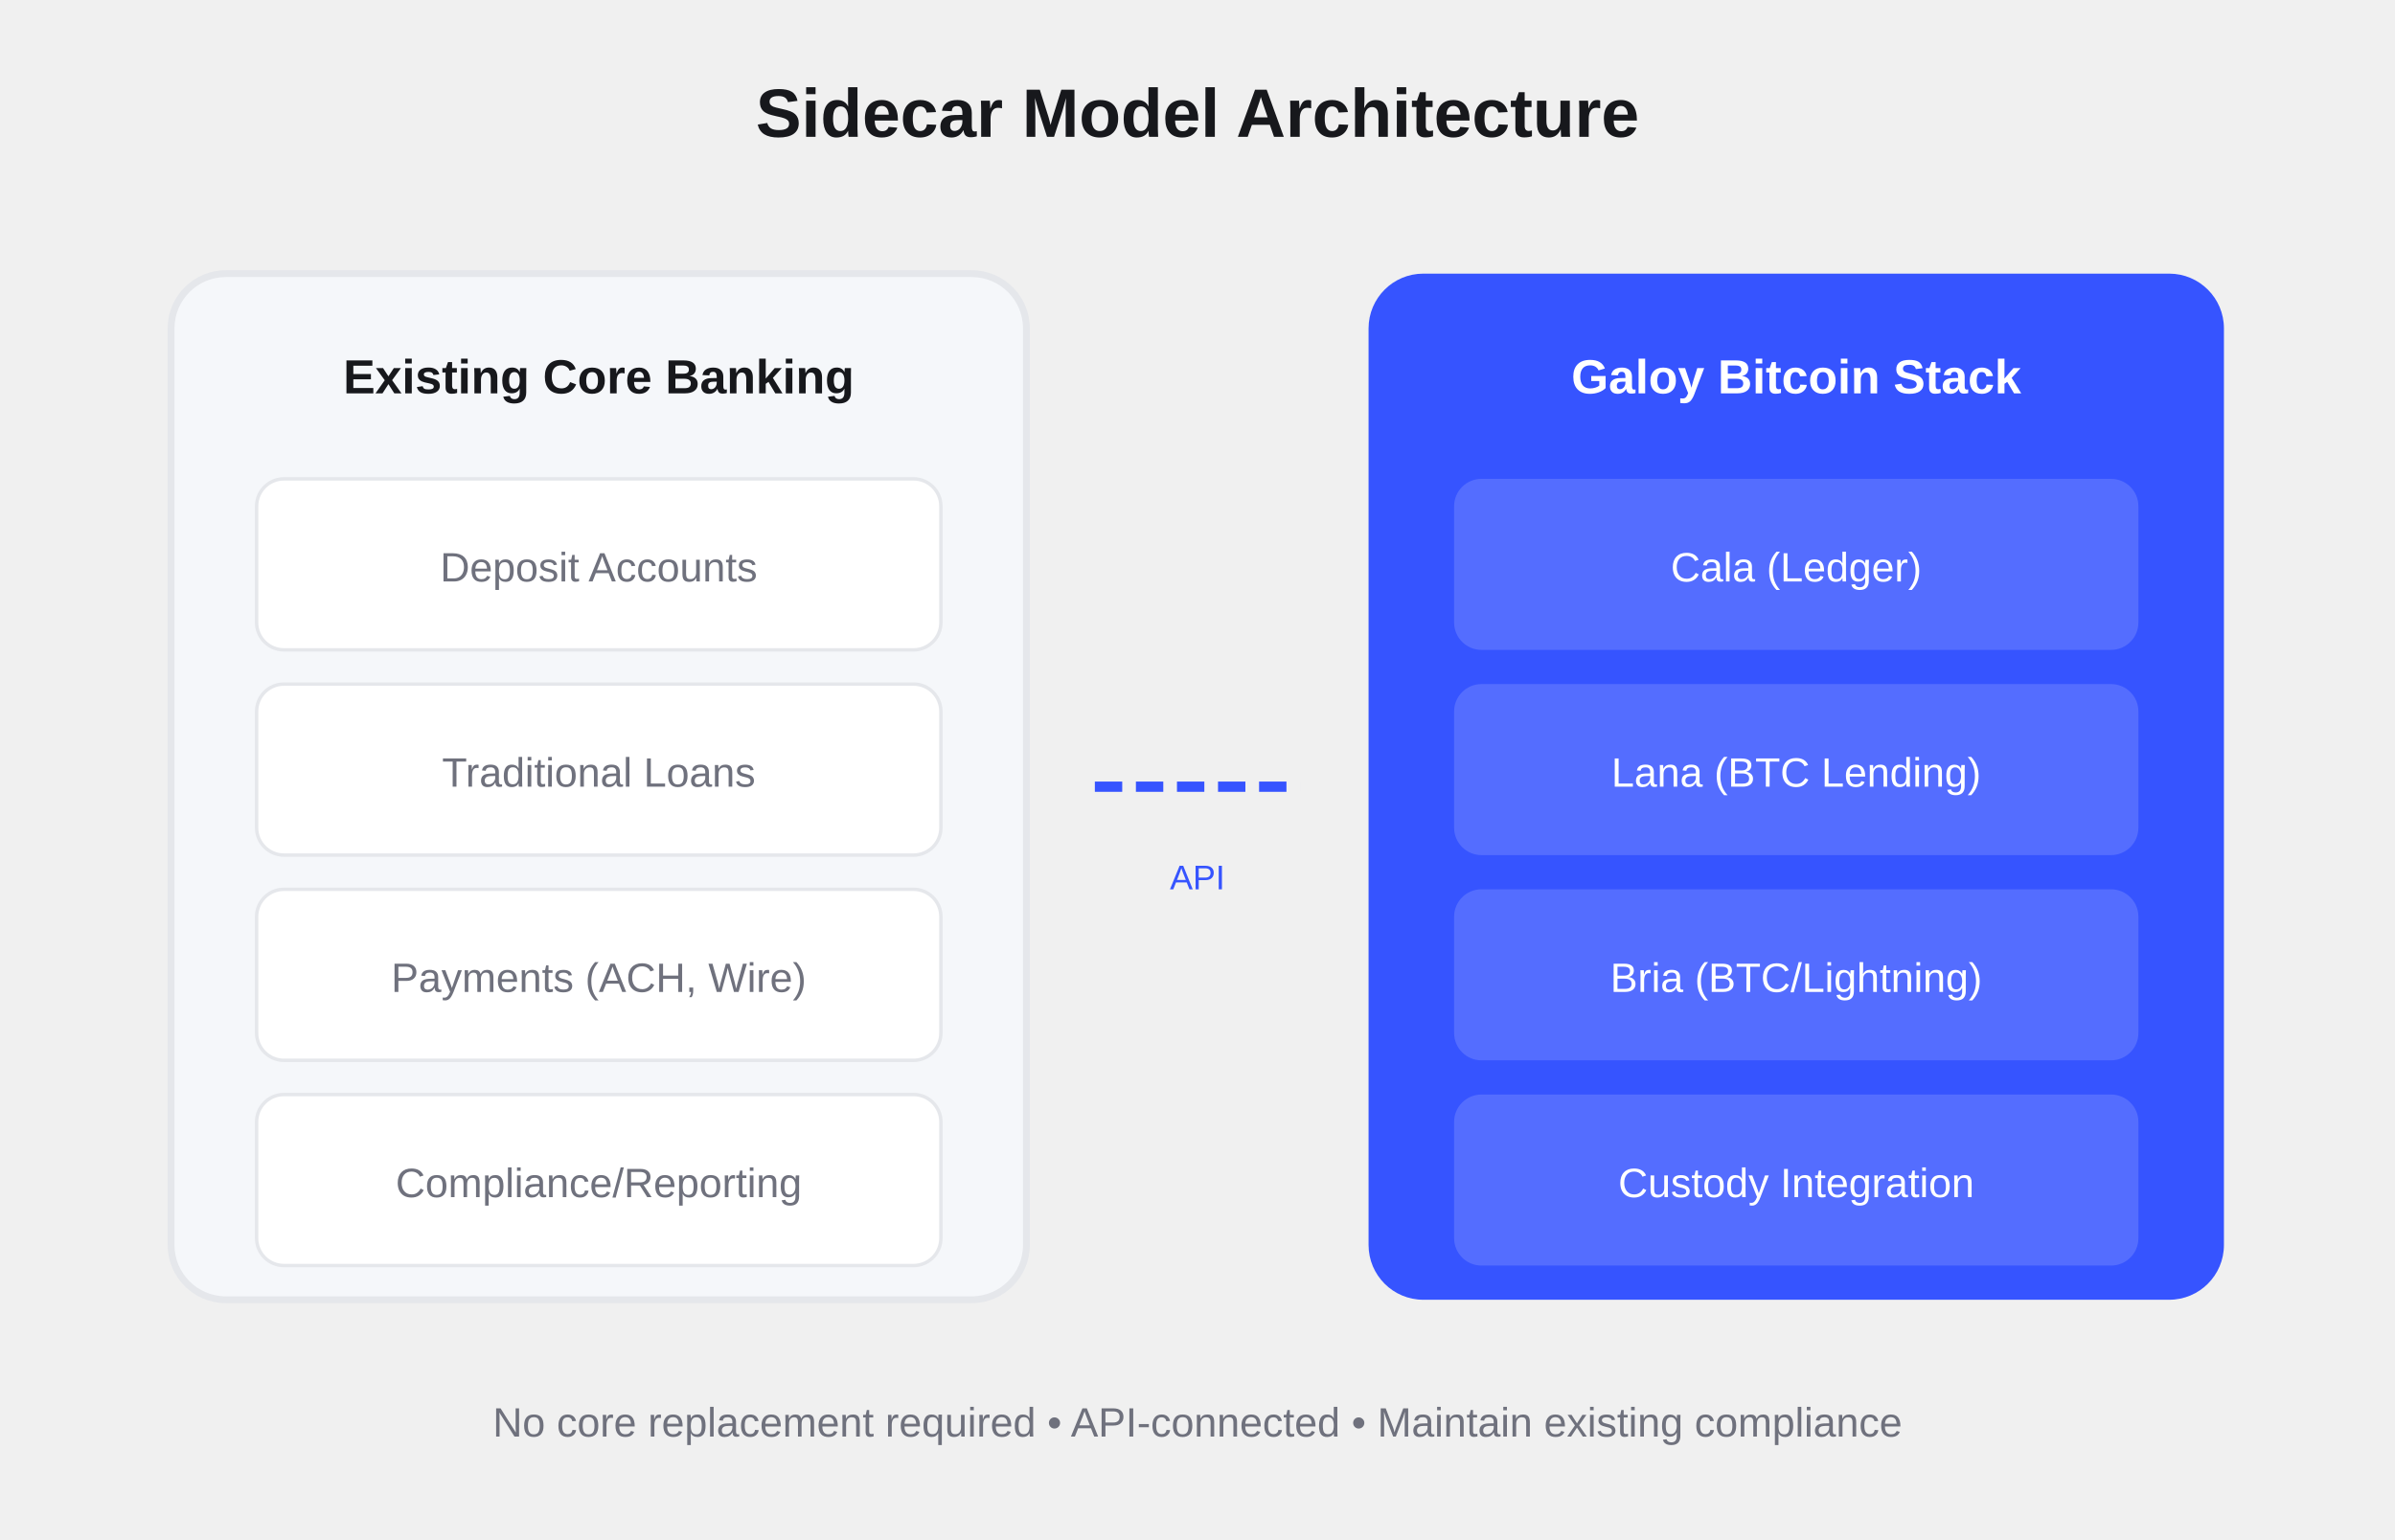
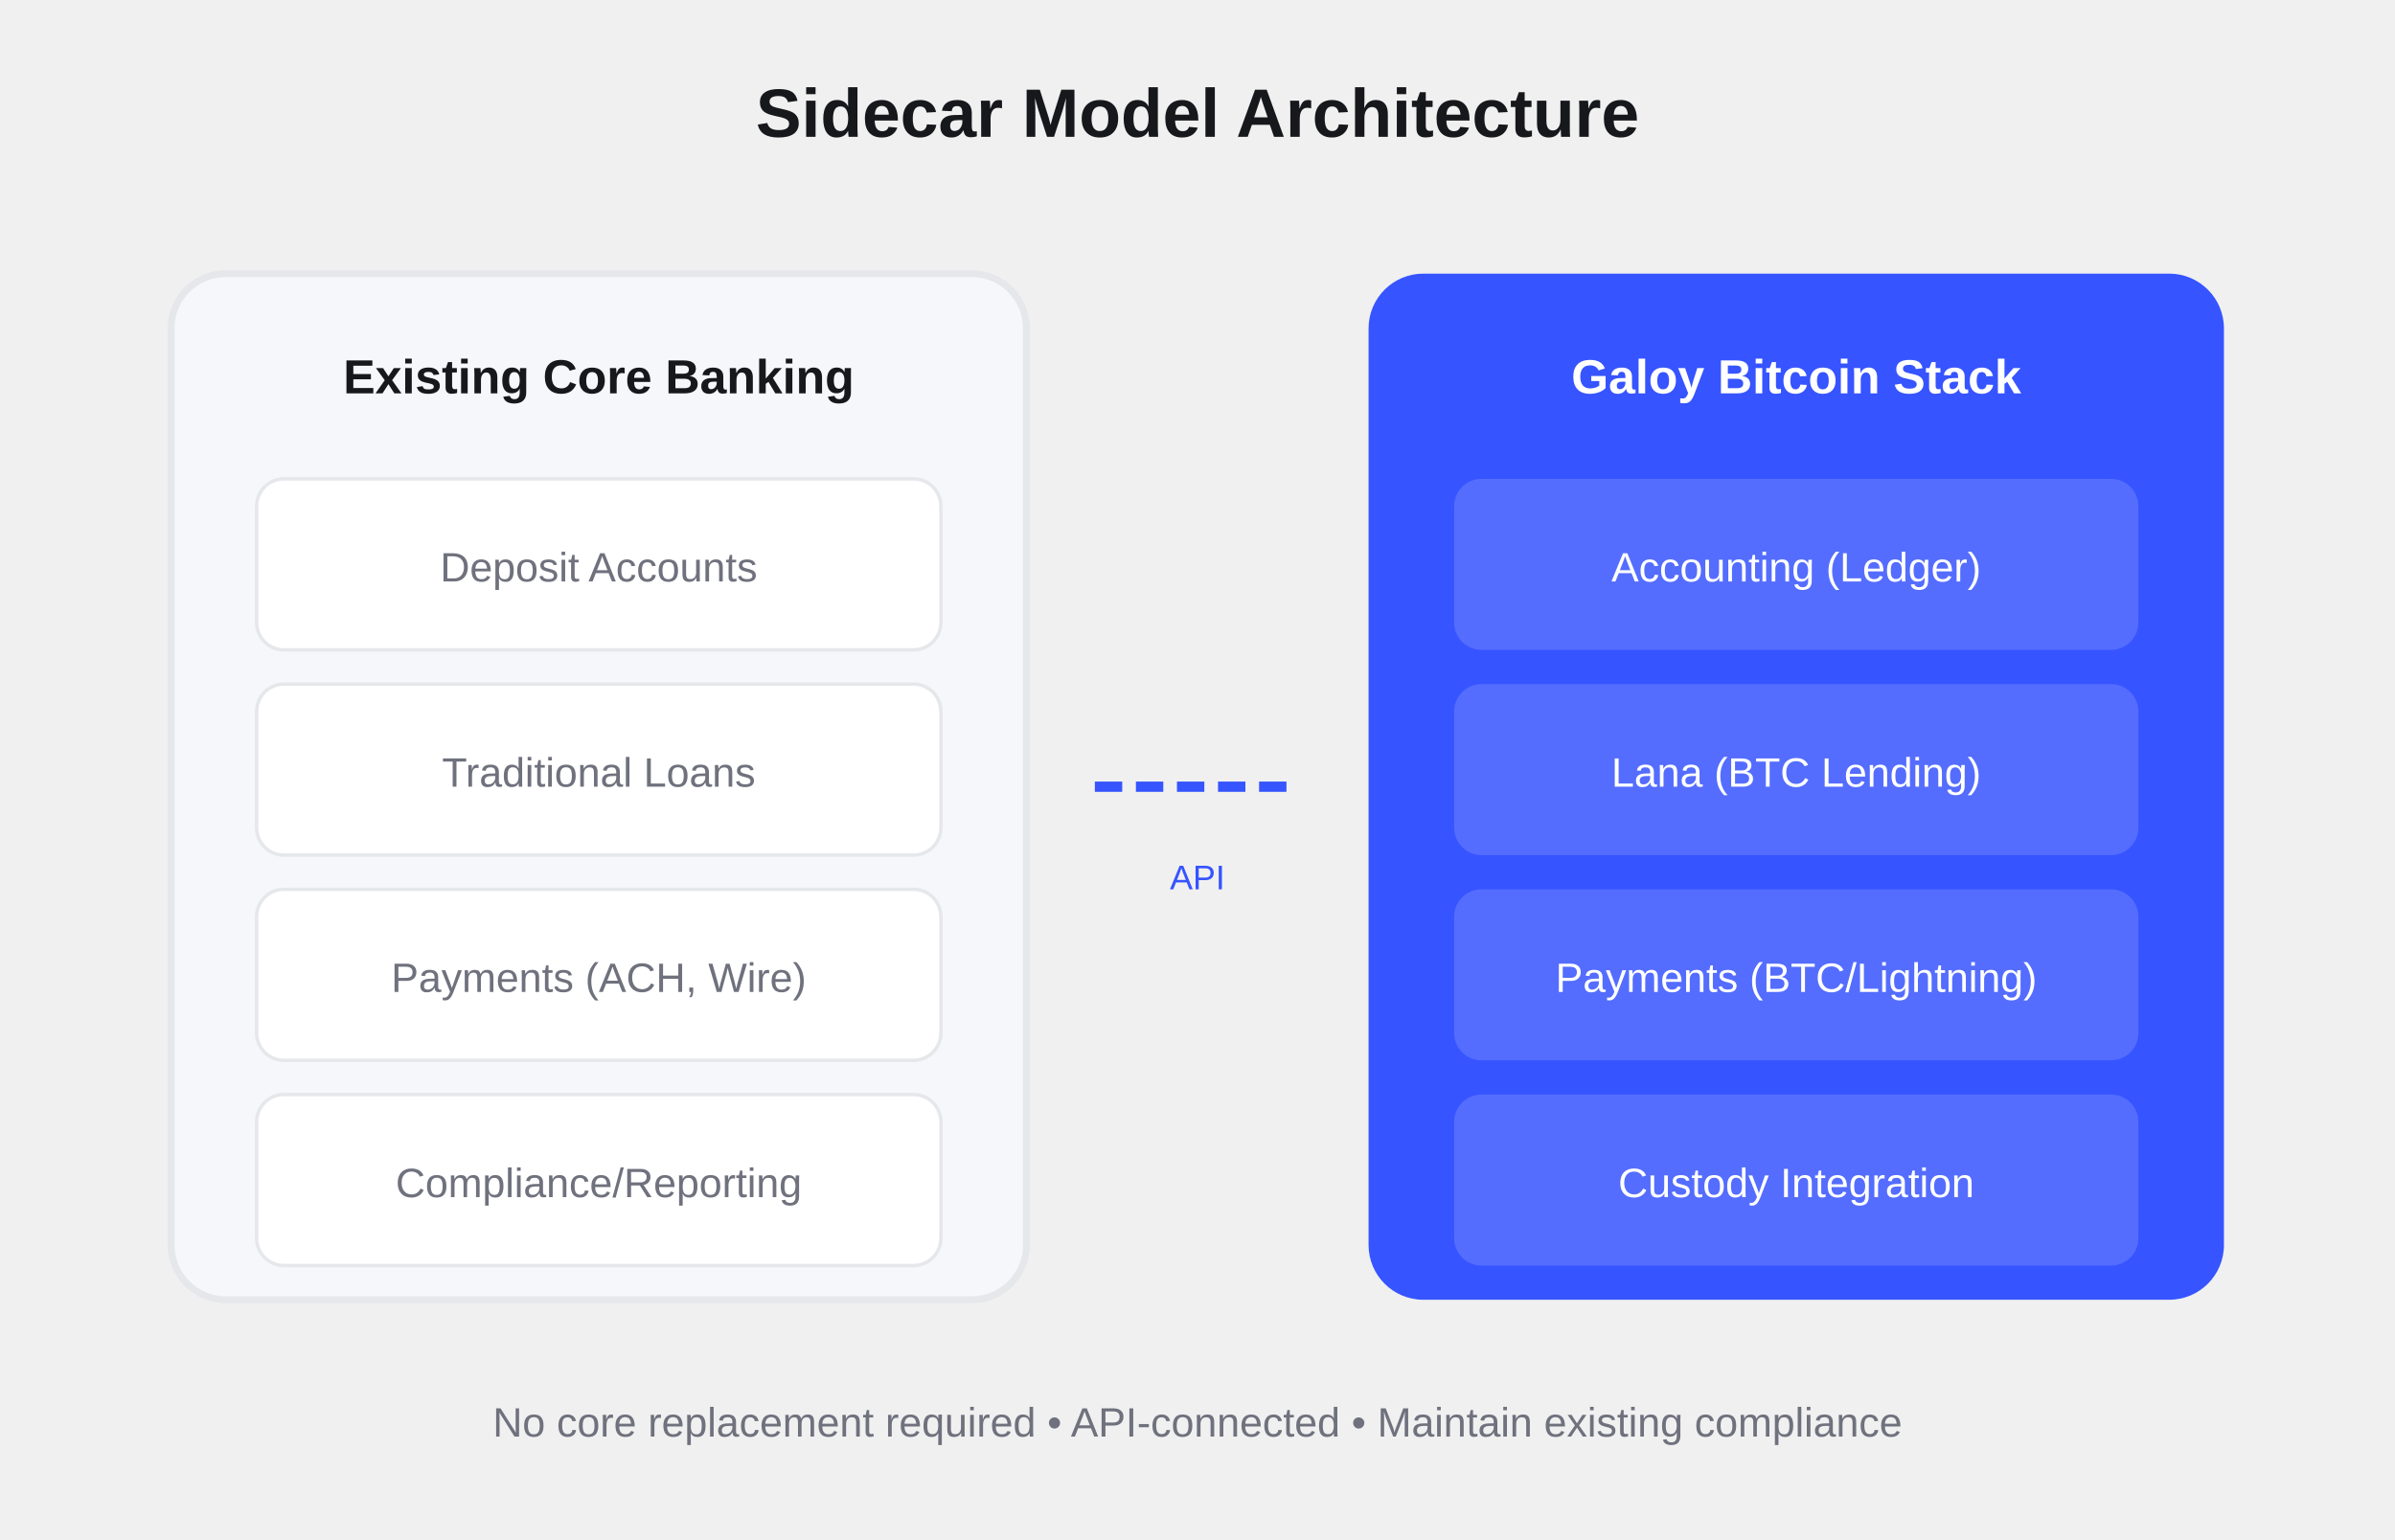
<svg xmlns="http://www.w3.org/2000/svg" width="700" height="450" viewBox="0 0 700 450" fill="none">
  <text x="350" y="40" font-family="Arial, sans-serif" font-size="20" font-weight="600" fill="#17181c" text-anchor="middle">Sidecar Model Architecture</text>
  <rect x="50" y="80" width="250" height="300" rx="16" fill="#f5f7fa" stroke="#e5e7eb" stroke-width="2" />
  <text x="175" y="115" font-family="Arial, sans-serif" font-size="14" font-weight="600" fill="#17181c" text-anchor="middle">Existing Core Banking</text>
  <rect x="75" y="140" width="200" height="50" rx="8" fill="white" stroke="#e5e7eb" />
  <text x="175" y="170" font-family="Arial, sans-serif" font-size="12" fill="#6f717d" text-anchor="middle">Deposit Accounts</text>
  <rect x="75" y="200" width="200" height="50" rx="8" fill="white" stroke="#e5e7eb" />
  <text x="175" y="230" font-family="Arial, sans-serif" font-size="12" fill="#6f717d" text-anchor="middle">Traditional Loans</text>
  <rect x="75" y="260" width="200" height="50" rx="8" fill="white" stroke="#e5e7eb" />
  <text x="175" y="290" font-family="Arial, sans-serif" font-size="12" fill="#6f717d" text-anchor="middle">Payments (ACH, Wire)</text>
  <rect x="75" y="320" width="200" height="50" rx="8" fill="white" stroke="#e5e7eb" />
  <text x="175" y="350" font-family="Arial, sans-serif" font-size="12" fill="#6f717d" text-anchor="middle">Compliance/Reporting</text>
  <path d="M320 230H380" stroke="#3654ff" stroke-width="3" stroke-dasharray="8,4" />
  <text x="350" y="260" font-family="Arial, sans-serif" font-size="10" fill="#3654ff" text-anchor="middle">API</text>
  <rect x="400" y="80" width="250" height="300" rx="16" fill="#3654ff" />
  <text x="525" y="115" font-family="Arial, sans-serif" font-size="14" font-weight="600" fill="white" text-anchor="middle">Galoy Bitcoin Stack</text>
  <rect x="425" y="140" width="200" height="50" rx="8" fill="rgba(255,255,255,0.15)" />
-   <text x="525" y="170" font-family="Arial, sans-serif" font-size="12" fill="white" text-anchor="middle">Cala (Ledger)</text>
+   <text x="525" y="170" font-family="Arial, sans-serif" font-size="12" fill="white" text-anchor="middle">Accounting (Ledger)</text>
  <rect x="425" y="200" width="200" height="50" rx="8" fill="rgba(255,255,255,0.15)" />
  <text x="525" y="230" font-family="Arial, sans-serif" font-size="12" fill="white" text-anchor="middle">Lana (BTC Lending)</text>
  <rect x="425" y="260" width="200" height="50" rx="8" fill="rgba(255,255,255,0.15)" />
-   <text x="525" y="290" font-family="Arial, sans-serif" font-size="12" fill="white" text-anchor="middle">Bria (BTC/Lightning)</text>
+   <text x="525" y="290" font-family="Arial, sans-serif" font-size="12" fill="white" text-anchor="middle">Payments (BTC/Lightning)</text>
  <rect x="425" y="320" width="200" height="50" rx="8" fill="rgba(255,255,255,0.15)" />
  <text x="525" y="350" font-family="Arial, sans-serif" font-size="12" fill="white" text-anchor="middle">Custody Integration</text>
  <text x="350" y="420" font-family="Arial, sans-serif" font-size="12" fill="#6f717d" text-anchor="middle">No core replacement required • API-connected • Maintain existing compliance</text>
</svg>
